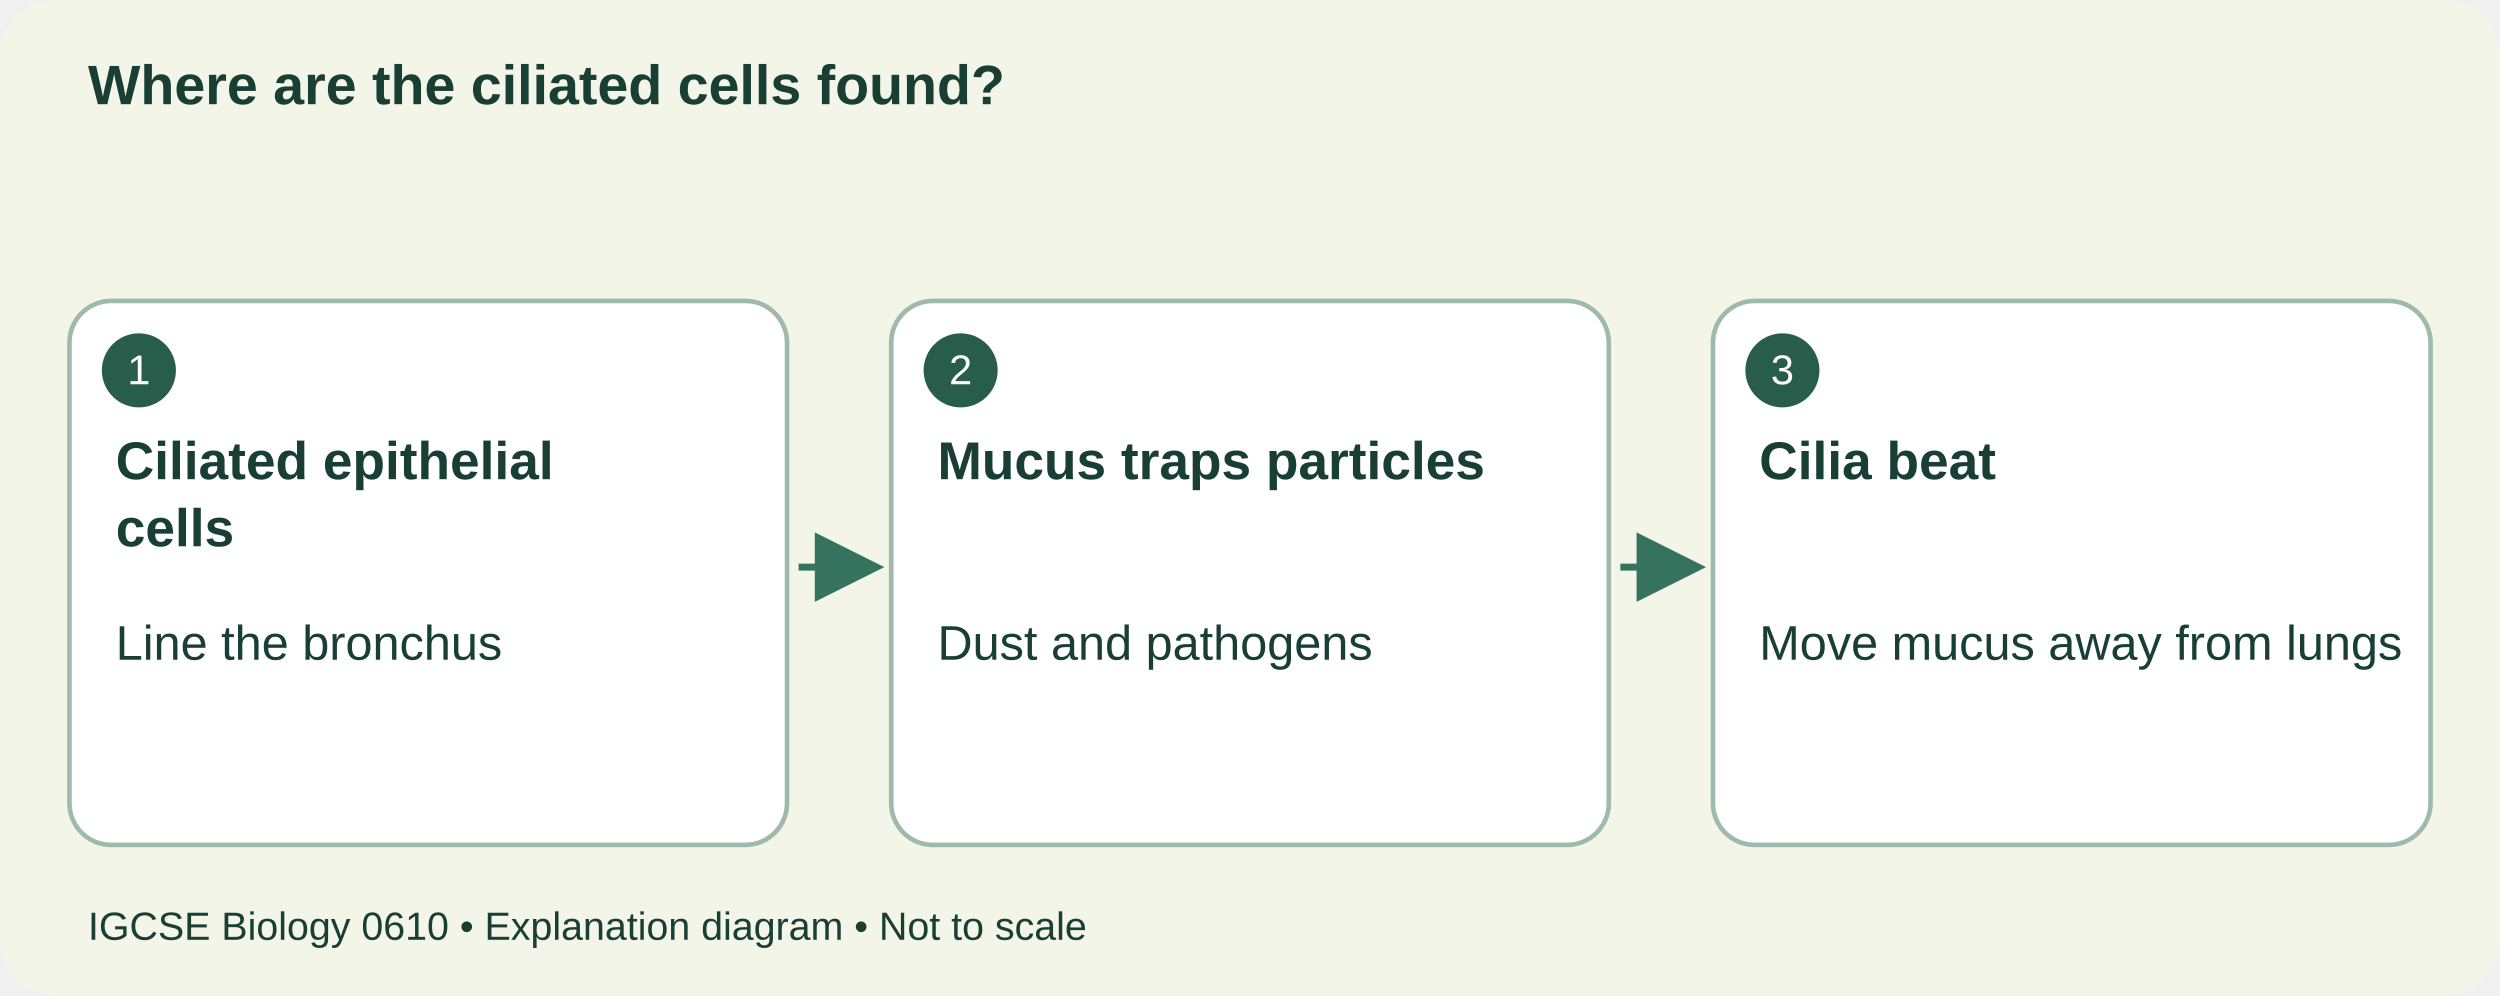
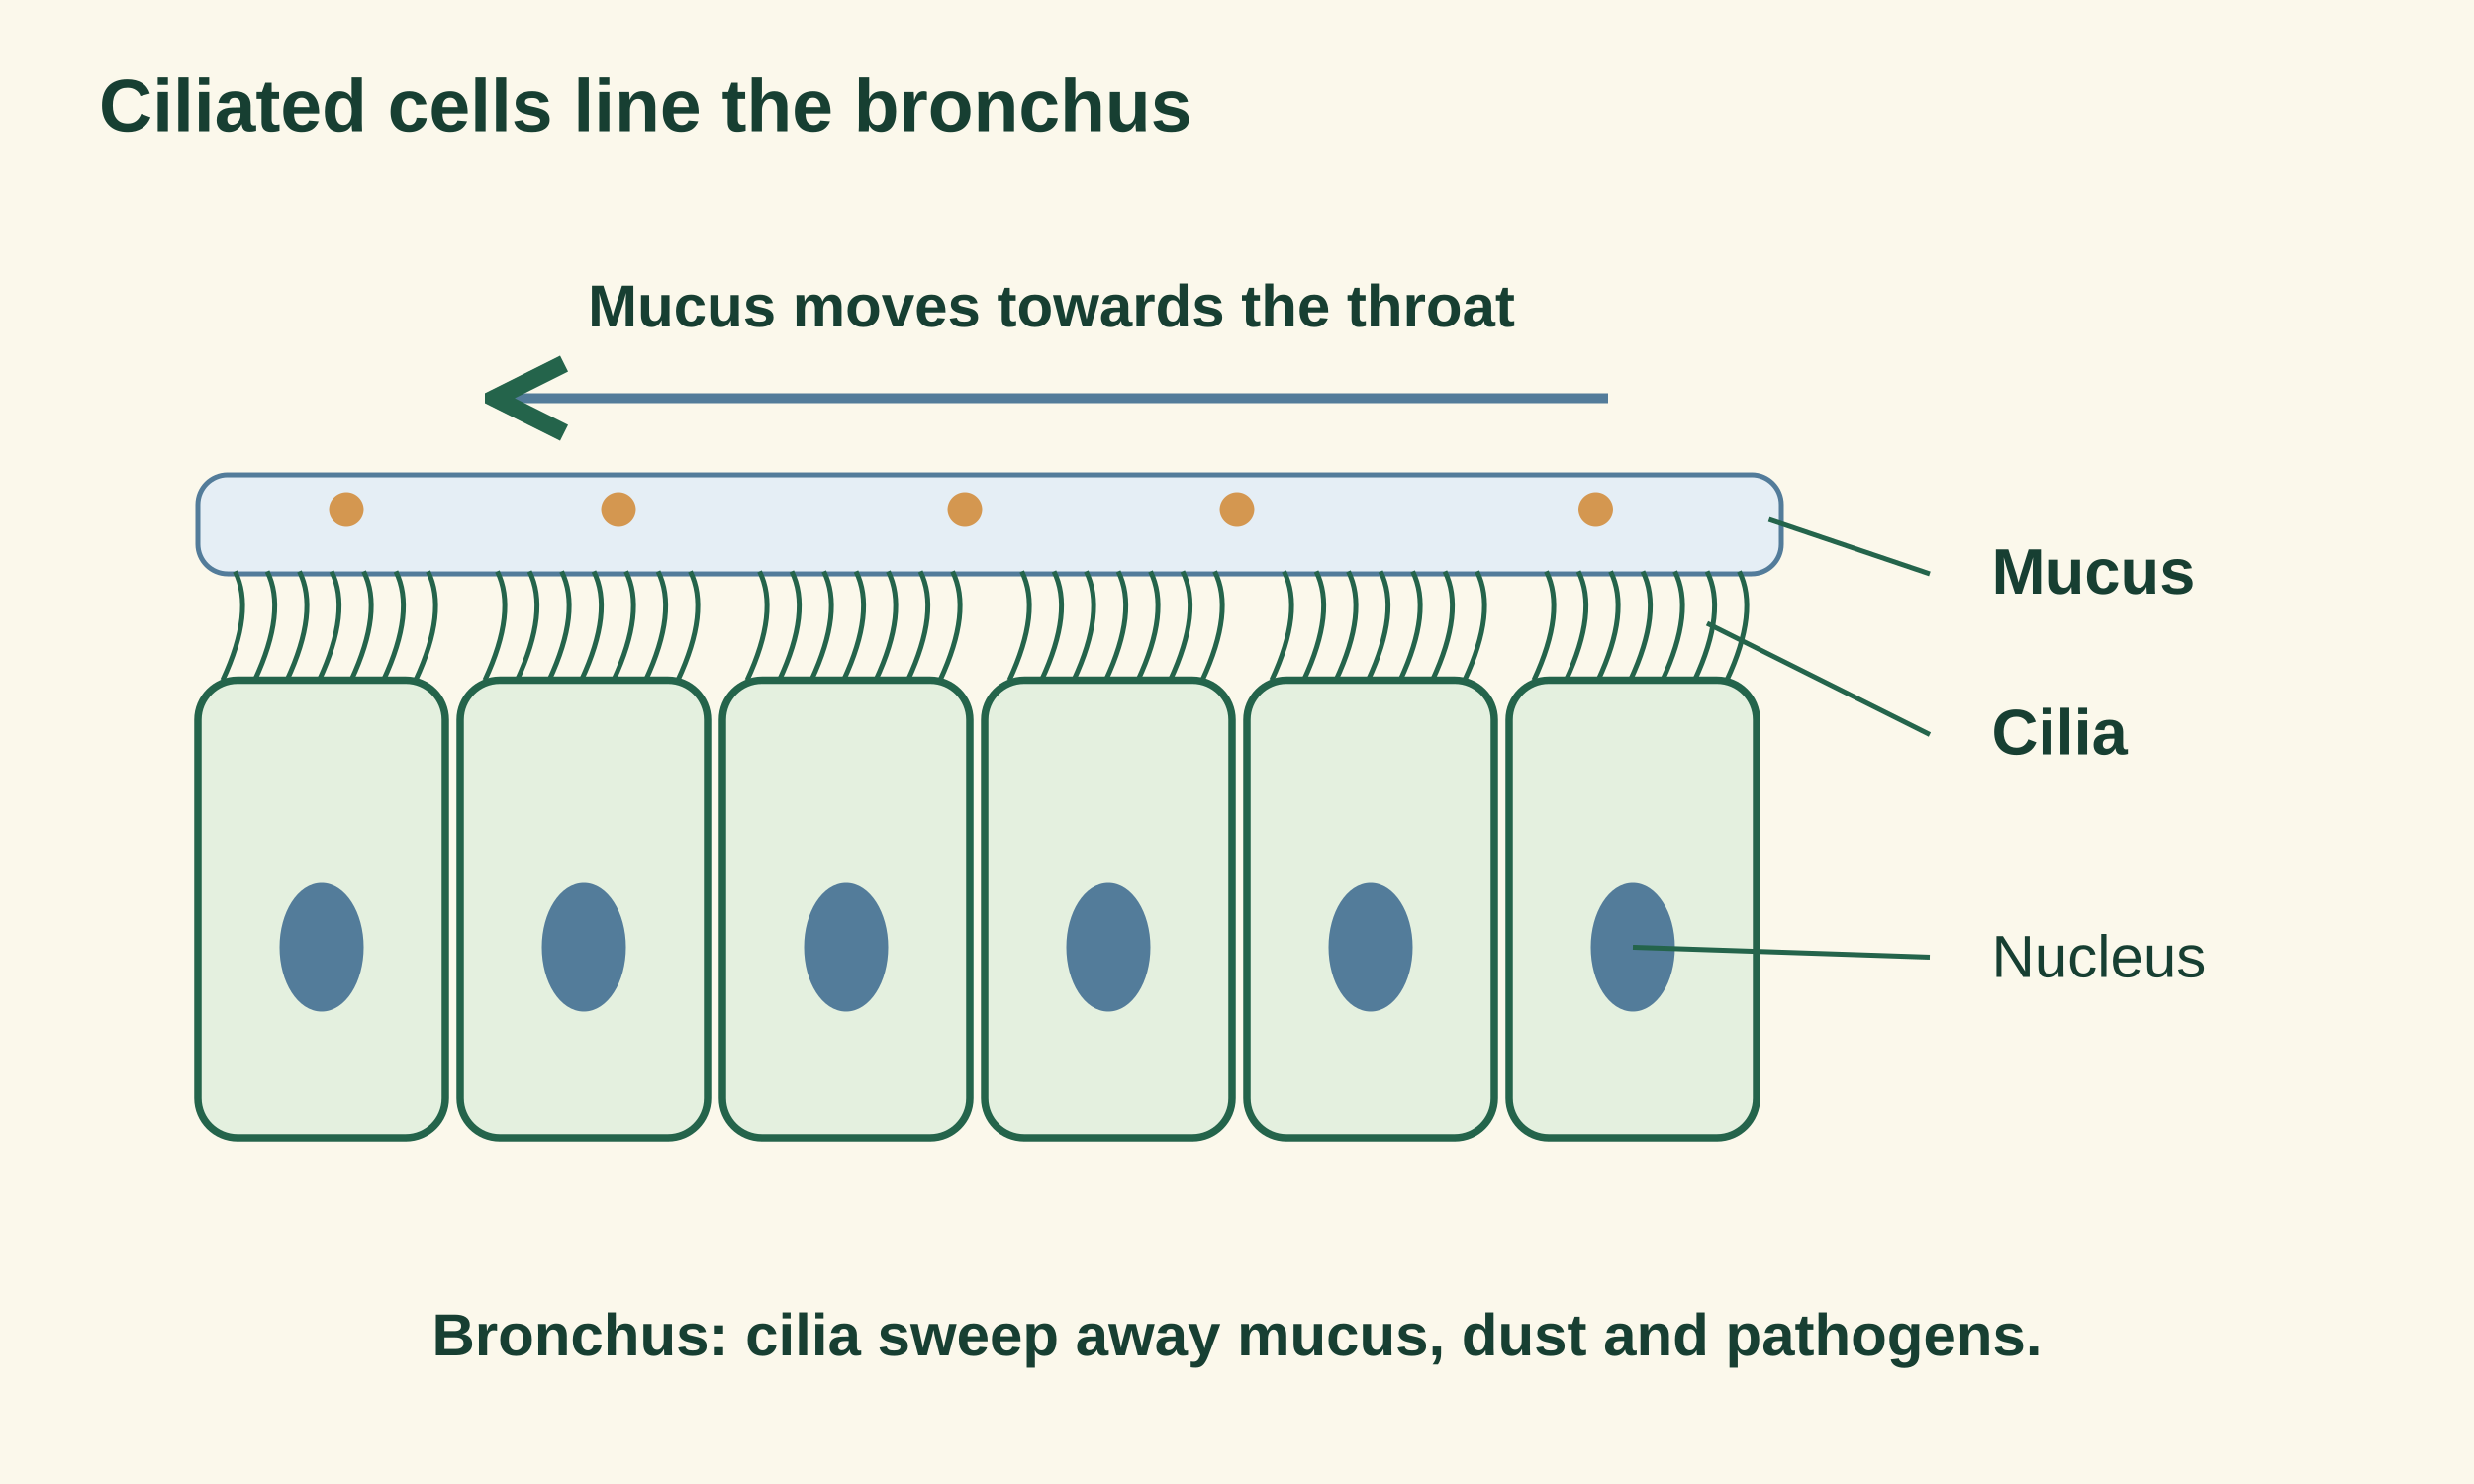
- <svg xmlns="http://www.w3.org/2000/svg" width="1080" height="430" viewBox="0 0 1080 430" role="img" aria-labelledby="title desc">
+ <svg xmlns="http://www.w3.org/2000/svg" width="1000" height="600" viewBox="0 0 1000 600" role="img" aria-labelledby="title desc">
  <defs>
-     <marker id="arrow" markerWidth="10" markerHeight="10" refX="8" refY="5" orient="auto">
-       <path d="M0 0 L10 5 L0 10 Z" fill="#35735e" />
+     <marker id="arrow" markerWidth="9" markerHeight="9" refX="8" refY="4.5" orient="auto-start-reverse">
+       <path d="M1 1 L8 4.5 L1 8" fill="none" stroke="#24644b" stroke-width="1.8" />
    </marker>
  </defs>
-   <rect width="1080" height="430" rx="24" fill="#f3f5e8" />
-   <g font-family="Arial, sans-serif" fill="#193e34">
-     <text x="38" y="45" font-size="24" font-weight="700">Where are the ciliated cells found?</text>
-     <rect x="30" y="130" width="310" height="235" rx="18" fill="#fff" stroke="#9fbaab" stroke-width="2" />
-     <circle cx="60" cy="160" r="16" fill="#285d4c" />
-     <text x="60" y="166" text-anchor="middle" font-size="18" fill="white">1</text>
-     <text x="50" y="207" font-size="23" font-weight="700">Ciliated epithelial</text>
-     <text x="50" y="236" font-size="23" font-weight="700">cells</text>
-     <text x="50" y="285" font-size="21" font-weight="400">Line the bronchus</text>
-     <path d="M345 245 H376" fill="none" stroke="#35735e" stroke-width="3" marker-end="url(#arrow)" />
-     <rect x="385" y="130" width="310" height="235" rx="18" fill="#fff" stroke="#9fbaab" stroke-width="2" />
-     <circle cx="415" cy="160" r="16" fill="#285d4c" />
-     <text x="415" y="166" text-anchor="middle" font-size="18" fill="white">2</text>
-     <text x="405" y="207" font-size="23" font-weight="700">Mucus traps particles</text>
-     <text x="405" y="285" font-size="21" font-weight="400">Dust and pathogens</text>
-     <path d="M700 245 H731" fill="none" stroke="#35735e" stroke-width="3" marker-end="url(#arrow)" />
-     <rect x="740" y="130" width="310" height="235" rx="18" fill="#fff" stroke="#9fbaab" stroke-width="2" />
-     <circle cx="770" cy="160" r="16" fill="#285d4c" />
-     <text x="770" y="166" text-anchor="middle" font-size="18" fill="white">3</text>
-     <text x="760" y="207" font-size="23" font-weight="700">Cilia beat</text>
-     <text x="760" y="285" font-size="21" font-weight="400">Move mucus away from lungs</text>
-     <text x="38" y="406" font-size="17" font-weight="400">IGCSE Biology 0610 • Explanation diagram • Not to scale</text>
+   <rect width="1000" height="600" fill="#fbf8eb" />
+   <g font-family="Arial, sans-serif" fill="#173f32">
+     <text x="40" y="53" font-size="30" text-anchor="start" font-weight="bold" fill="#173f32">Ciliated cells line the bronchus</text>
+     <rect x="80" y="192" width="640" height="40" rx="12" fill="#e5eef5" stroke="#537c9a" stroke-width="2" />
+     <circle cx="140" cy="206" r="7" fill="#d49750" stroke="#d49750" stroke-width="0" />
+     <circle cx="250" cy="206" r="7" fill="#d49750" stroke="#d49750" stroke-width="0" />
+     <circle cx="390" cy="206" r="7" fill="#d49750" stroke="#d49750" stroke-width="0" />
+     <circle cx="500" cy="206" r="7" fill="#d49750" stroke="#d49750" stroke-width="0" />
+     <circle cx="645" cy="206" r="7" fill="#d49750" stroke="#d49750" stroke-width="0" />
+     <rect x="80" y="275" width="100" height="185" rx="16" fill="#e4f0df" stroke="#24644b" stroke-width="3" />
+     <ellipse cx="130" cy="383" rx="16" ry="25" fill="#537c9a" stroke="#537c9a" stroke-width="2" />
+     <path d="M90 275 Q103 247 95 231" fill="none" stroke="#24644b" stroke-width="2" />
+     <path d="M103 275 Q116 247 108 231" fill="none" stroke="#24644b" stroke-width="2" />
+     <path d="M116 275 Q129 247 121 231" fill="none" stroke="#24644b" stroke-width="2" />
+     <path d="M129 275 Q142 247 134 231" fill="none" stroke="#24644b" stroke-width="2" />
+     <path d="M142 275 Q155 247 147 231" fill="none" stroke="#24644b" stroke-width="2" />
+     <path d="M155 275 Q168 247 160 231" fill="none" stroke="#24644b" stroke-width="2" />
+     <path d="M168 275 Q181 247 173 231" fill="none" stroke="#24644b" stroke-width="2" />
+     <rect x="186" y="275" width="100" height="185" rx="16" fill="#e4f0df" stroke="#24644b" stroke-width="3" />
+     <ellipse cx="236" cy="383" rx="16" ry="25" fill="#537c9a" stroke="#537c9a" stroke-width="2" />
+     <path d="M196 275 Q209 247 201 231" fill="none" stroke="#24644b" stroke-width="2" />
+     <path d="M209 275 Q222 247 214 231" fill="none" stroke="#24644b" stroke-width="2" />
+     <path d="M222 275 Q235 247 227 231" fill="none" stroke="#24644b" stroke-width="2" />
+     <path d="M235 275 Q248 247 240 231" fill="none" stroke="#24644b" stroke-width="2" />
+     <path d="M248 275 Q261 247 253 231" fill="none" stroke="#24644b" stroke-width="2" />
+     <path d="M261 275 Q274 247 266 231" fill="none" stroke="#24644b" stroke-width="2" />
+     <path d="M274 275 Q287 247 279 231" fill="none" stroke="#24644b" stroke-width="2" />
+     <rect x="292" y="275" width="100" height="185" rx="16" fill="#e4f0df" stroke="#24644b" stroke-width="3" />
+     <ellipse cx="342" cy="383" rx="16" ry="25" fill="#537c9a" stroke="#537c9a" stroke-width="2" />
+     <path d="M302 275 Q315 247 307 231" fill="none" stroke="#24644b" stroke-width="2" />
+     <path d="M315 275 Q328 247 320 231" fill="none" stroke="#24644b" stroke-width="2" />
+     <path d="M328 275 Q341 247 333 231" fill="none" stroke="#24644b" stroke-width="2" />
+     <path d="M341 275 Q354 247 346 231" fill="none" stroke="#24644b" stroke-width="2" />
+     <path d="M354 275 Q367 247 359 231" fill="none" stroke="#24644b" stroke-width="2" />
+     <path d="M367 275 Q380 247 372 231" fill="none" stroke="#24644b" stroke-width="2" />
+     <path d="M380 275 Q393 247 385 231" fill="none" stroke="#24644b" stroke-width="2" />
+     <rect x="398" y="275" width="100" height="185" rx="16" fill="#e4f0df" stroke="#24644b" stroke-width="3" />
+     <ellipse cx="448" cy="383" rx="16" ry="25" fill="#537c9a" stroke="#537c9a" stroke-width="2" />
+     <path d="M408 275 Q421 247 413 231" fill="none" stroke="#24644b" stroke-width="2" />
+     <path d="M421 275 Q434 247 426 231" fill="none" stroke="#24644b" stroke-width="2" />
+     <path d="M434 275 Q447 247 439 231" fill="none" stroke="#24644b" stroke-width="2" />
+     <path d="M447 275 Q460 247 452 231" fill="none" stroke="#24644b" stroke-width="2" />
+     <path d="M460 275 Q473 247 465 231" fill="none" stroke="#24644b" stroke-width="2" />
+     <path d="M473 275 Q486 247 478 231" fill="none" stroke="#24644b" stroke-width="2" />
+     <path d="M486 275 Q499 247 491 231" fill="none" stroke="#24644b" stroke-width="2" />
+     <rect x="504" y="275" width="100" height="185" rx="16" fill="#e4f0df" stroke="#24644b" stroke-width="3" />
+     <ellipse cx="554" cy="383" rx="16" ry="25" fill="#537c9a" stroke="#537c9a" stroke-width="2" />
+     <path d="M514 275 Q527 247 519 231" fill="none" stroke="#24644b" stroke-width="2" />
+     <path d="M527 275 Q540 247 532 231" fill="none" stroke="#24644b" stroke-width="2" />
+     <path d="M540 275 Q553 247 545 231" fill="none" stroke="#24644b" stroke-width="2" />
+     <path d="M553 275 Q566 247 558 231" fill="none" stroke="#24644b" stroke-width="2" />
+     <path d="M566 275 Q579 247 571 231" fill="none" stroke="#24644b" stroke-width="2" />
+     <path d="M579 275 Q592 247 584 231" fill="none" stroke="#24644b" stroke-width="2" />
+     <path d="M592 275 Q605 247 597 231" fill="none" stroke="#24644b" stroke-width="2" />
+     <rect x="610" y="275" width="100" height="185" rx="16" fill="#e4f0df" stroke="#24644b" stroke-width="3" />
+     <ellipse cx="660" cy="383" rx="16" ry="25" fill="#537c9a" stroke="#537c9a" stroke-width="2" />
+     <path d="M620 275 Q633 247 625 231" fill="none" stroke="#24644b" stroke-width="2" />
+     <path d="M633 275 Q646 247 638 231" fill="none" stroke="#24644b" stroke-width="2" />
+     <path d="M646 275 Q659 247 651 231" fill="none" stroke="#24644b" stroke-width="2" />
+     <path d="M659 275 Q672 247 664 231" fill="none" stroke="#24644b" stroke-width="2" />
+     <path d="M672 275 Q685 247 677 231" fill="none" stroke="#24644b" stroke-width="2" />
+     <path d="M685 275 Q698 247 690 231" fill="none" stroke="#24644b" stroke-width="2" />
+     <path d="M698 275 Q711 247 703 231" fill="none" stroke="#24644b" stroke-width="2" />
+     <path d="M650 161 L200 161" fill="none" stroke="#537c9a" stroke-width="4" marker-end="url(#arrow)" />
+     <text x="425" y="132" font-size="24" text-anchor="middle" font-weight="bold" fill="#173f32">Mucus moves towards the throat</text>
+     <text x="805" y="305" font-size="26" text-anchor="start" font-weight="bold" fill="#173f32">Cilia</text>
+     <line x1="780" y1="297" x2="690" y2="252" stroke="#24644b" stroke-width="2" />
+     <text x="805" y="240" font-size="26" text-anchor="start" font-weight="bold" fill="#173f32">Mucus</text>
+     <line x1="780" y1="232" x2="715" y2="210" stroke="#24644b" stroke-width="2" />
+     <text x="805" y="395" font-size="24" text-anchor="start" font-weight="normal" fill="#173f32">Nucleus</text>
+     <line x1="780" y1="387" x2="660" y2="383" stroke="#24644b" stroke-width="2" />
+     <text x="500" y="548" font-size="24" text-anchor="middle" font-weight="bold" fill="#173f32">Bronchus: cilia sweep away mucus, dust and pathogens.</text>
  </g>
</svg>
